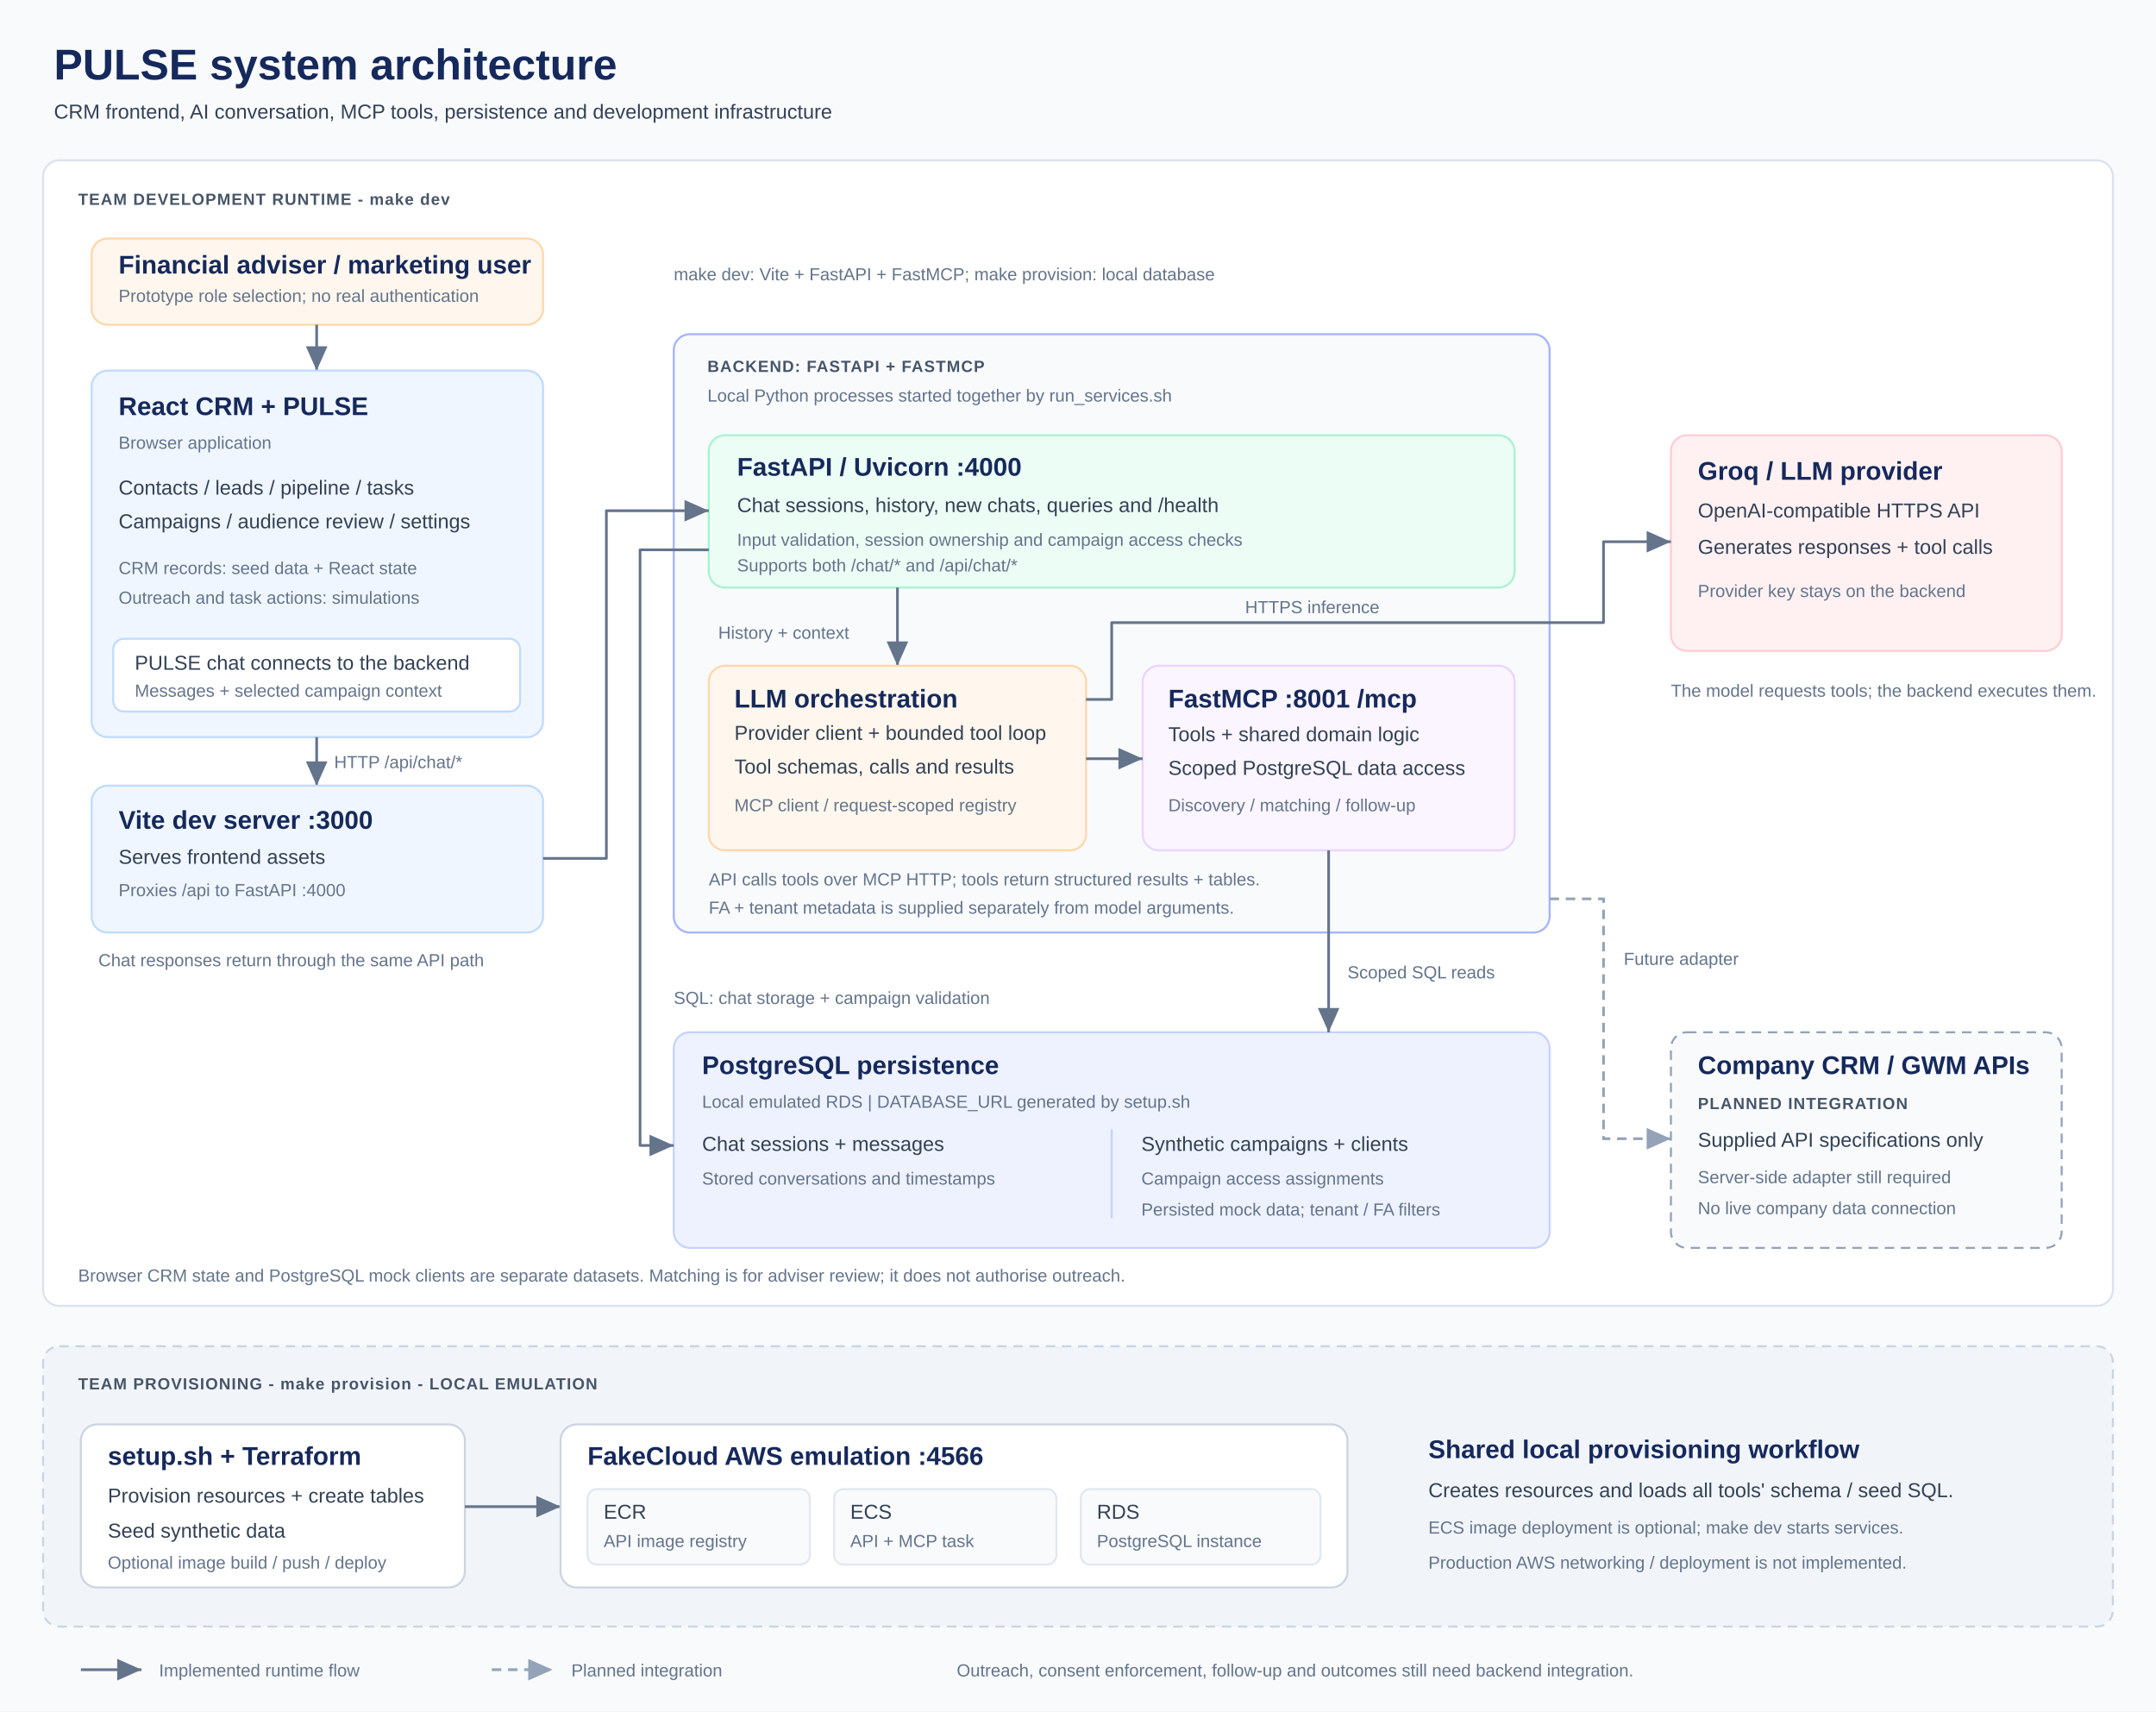
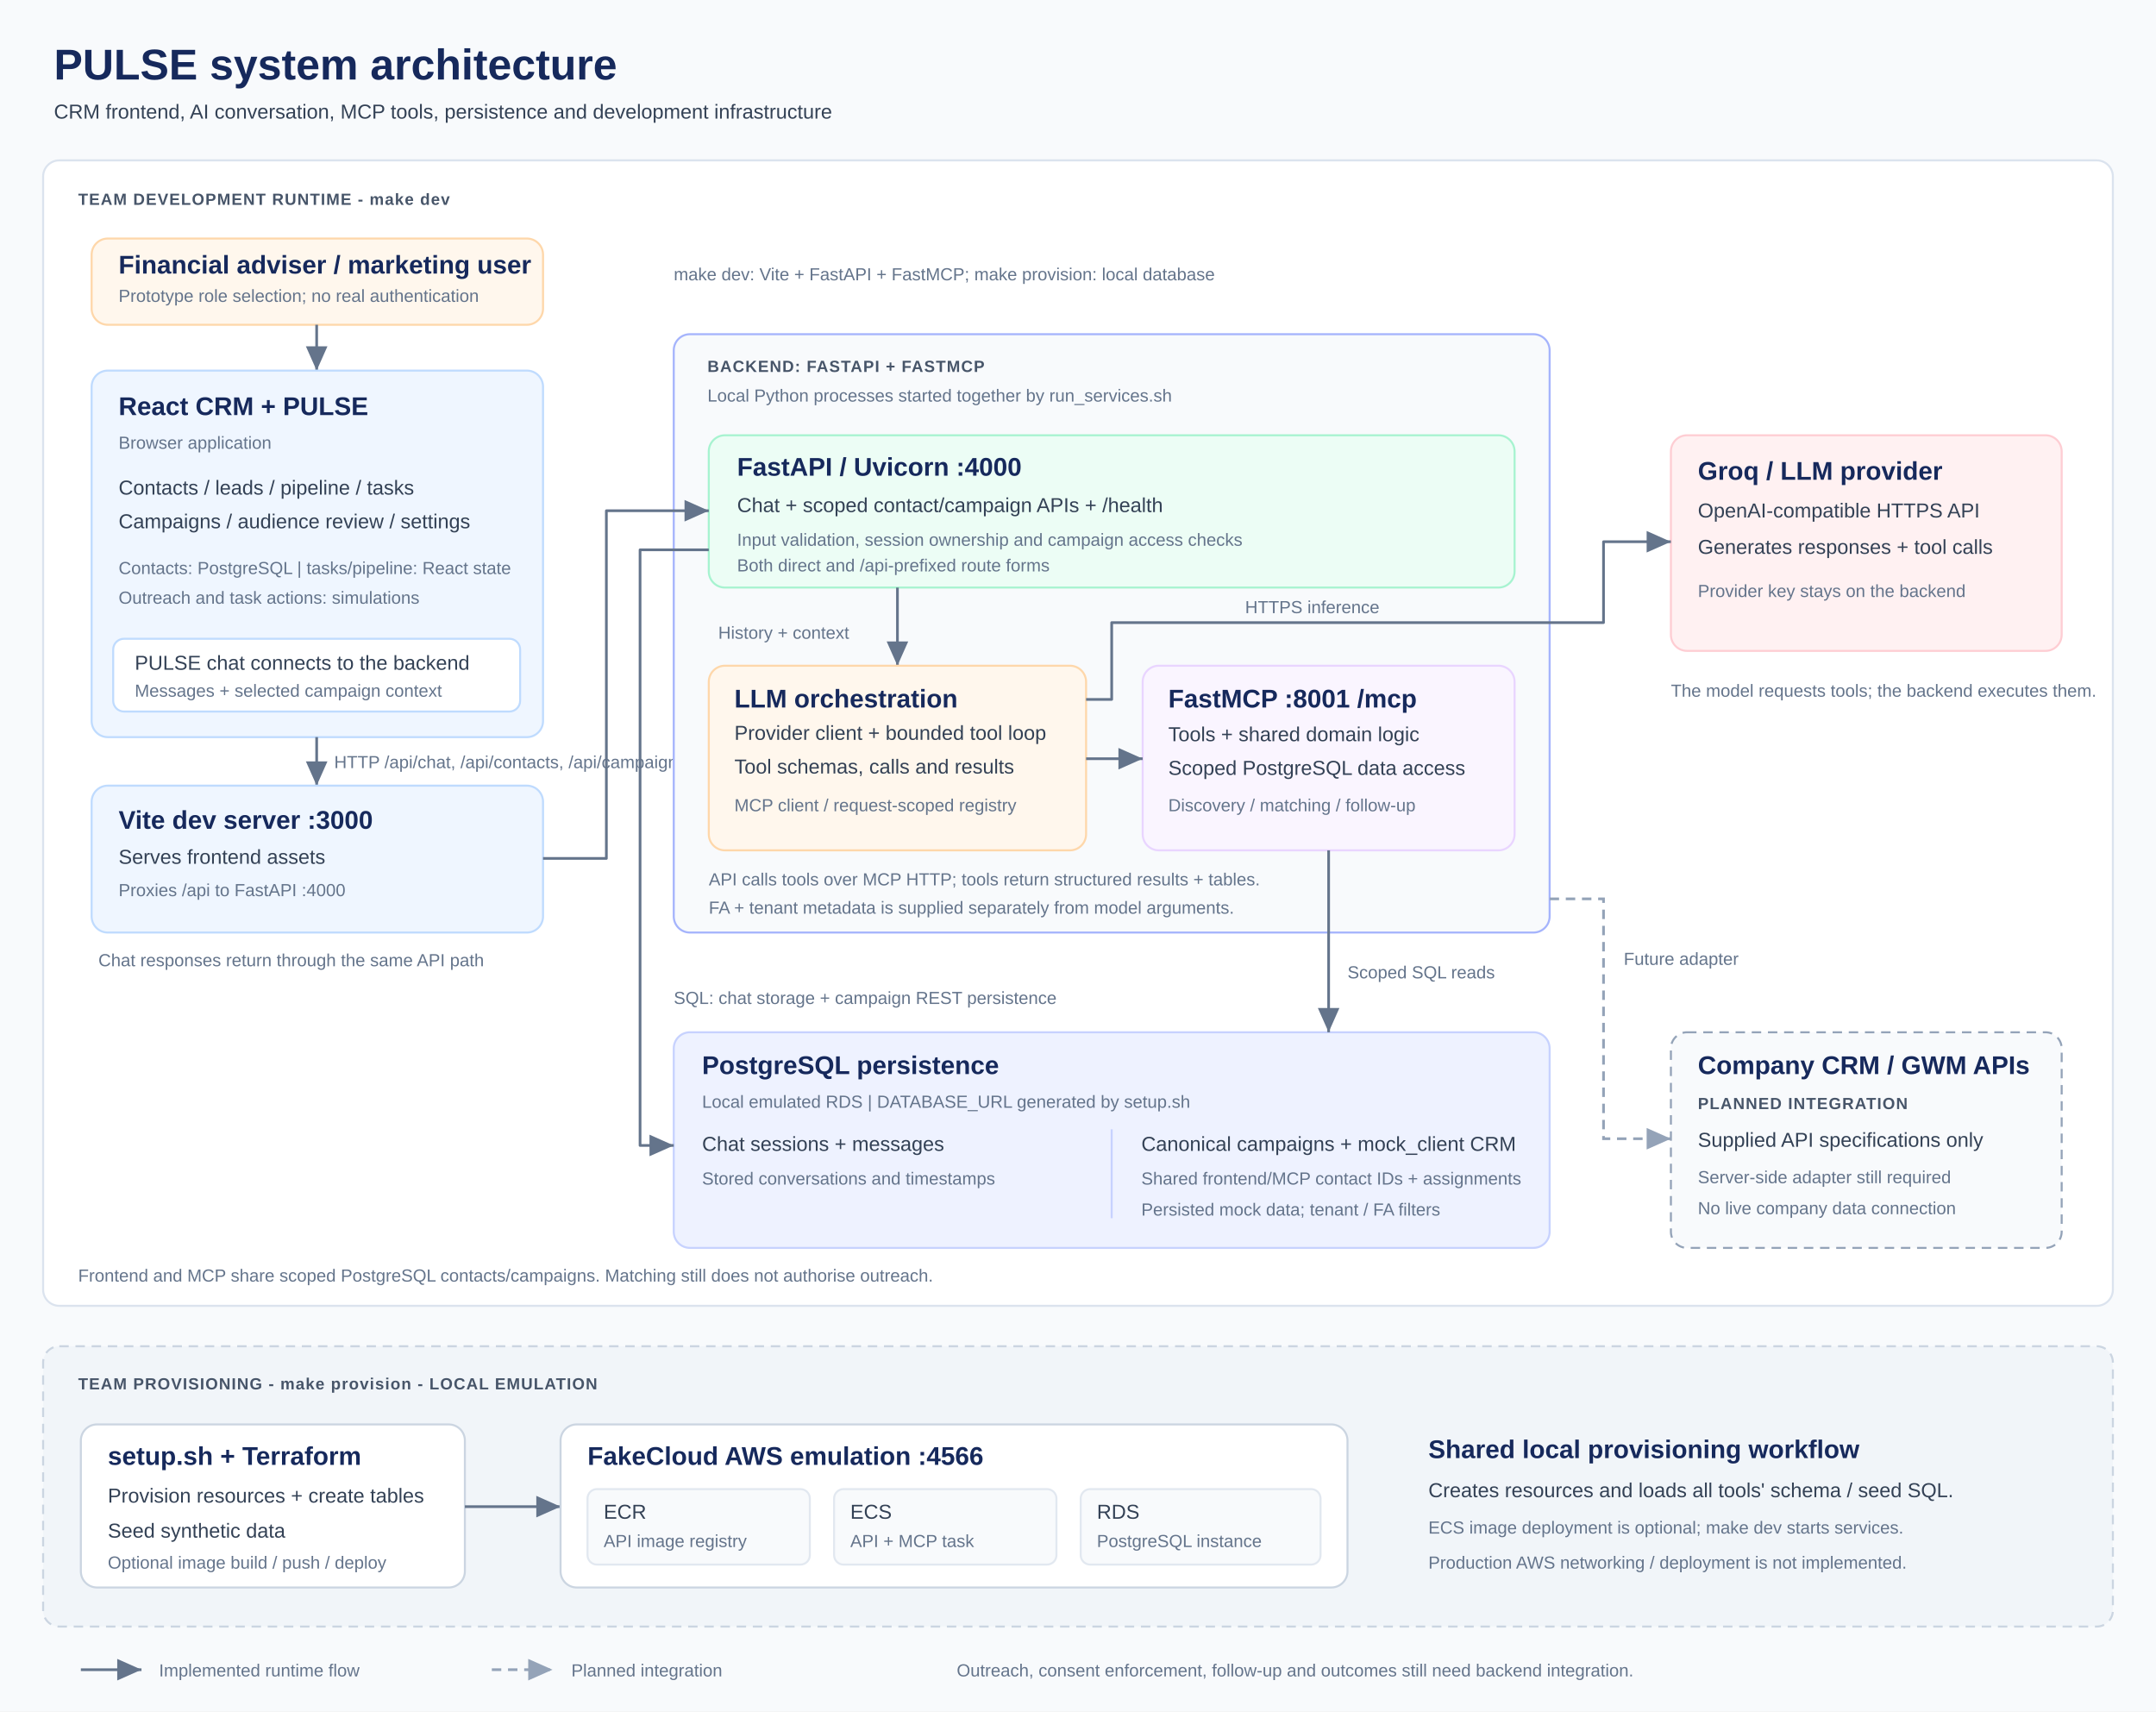
<svg xmlns="http://www.w3.org/2000/svg" width="1600" height="1270" viewBox="0 0 1600 1270" role="img" aria-labelledby="diagram-title diagram-description">
  <defs>
    <marker id="arrow" markerWidth="10" markerHeight="10" refX="9" refY="4" orient="auto">
      <path d="M0,0 L0,8 L9,4 z" fill="#64748b" />
    </marker>
    <marker id="planned-arrow" markerWidth="10" markerHeight="10" refX="9" refY="4" orient="auto">
      <path d="M0,0 L0,8 L9,4 z" fill="#94a3b8" />
    </marker>
    <style>
      text { font-family: Arial, Helvetica, sans-serif; }
      .title { font-size: 32px; font-weight: 700; fill: #16295c; }
      .section { font-size: 18px; font-weight: 700; fill: #16295c; }
      .heading { font-size: 19px; font-weight: 700; fill: #16295c; }
      .label { font-size: 15px; fill: #334155; }
      .small { font-size: 13px; fill: #64748b; }
      .badge { font-size: 12px; font-weight: 700; fill: #475569; letter-spacing: 0.7px; }
      .arrow { fill: none; stroke: #64748b; stroke-width: 2; stroke-linejoin: round; marker-end: url(#arrow); }
      .planned { fill: none; stroke: #94a3b8; stroke-width: 2; stroke-dasharray: 7 5; marker-end: url(#planned-arrow); }
    </style>
  </defs>
  <rect width="1600" height="1270" fill="#f8fafc" />
  <text x="40" y="59" class="title">PULSE system architecture</text>
  <text x="40" y="88" class="label">CRM frontend, AI conversation, MCP tools, persistence and development infrastructure</text>
  <rect x="32" y="119" width="1536" height="850" rx="12" fill="#fff" stroke="#dbe3ee" stroke-width="1.5" />
  <text x="58" y="152" class="badge">TEAM DEVELOPMENT RUNTIME - make dev</text>
  <text x="500" y="208" class="small">make dev: Vite + FastAPI + FastMCP; make provision: local database</text>
  <rect x="68" y="177" width="335" height="64" rx="12" fill="#fff7ed" stroke="#fed7aa" stroke-width="1.5" />
  <text x="88" y="203" class="heading">Financial adviser / marketing user</text>
  <text x="88" y="224" class="small">Prototype role selection; no real authentication</text>
  <path d="M235 241 L235 275" class="arrow" />
  <rect x="68" y="275" width="335" height="272" rx="12" fill="#eff6ff" stroke="#bfdbfe" stroke-width="1.5" />
  <text x="88" y="308" class="heading">React CRM + PULSE</text>
  <text x="88" y="333" class="small">Browser application</text>
  <text x="88" y="367" class="label">Contacts / leads / pipeline / tasks</text>
  <text x="88" y="392" class="label">Campaigns / audience review / settings</text>
-   <text x="88" y="426" class="small">CRM records: seed data + React state</text>
+   <text x="88" y="426" class="small">Contacts: PostgreSQL | tasks/pipeline: React state</text>
  <text x="88" y="448" class="small">Outreach and task actions: simulations</text>
  <rect x="84" y="474" width="302" height="54" rx="8" fill="#fff" stroke="#bfdbfe" stroke-width="1.5" />
  <text x="100" y="497" class="label">PULSE chat connects to the backend</text>
  <text x="100" y="517" class="small">Messages + selected campaign context</text>
  <path d="M235 547 L235 583" class="arrow" />
-   <text x="248" y="570" class="small">HTTP /api/chat/*</text>
+   <text x="248" y="570" class="small">HTTP /api/chat, /api/contacts, /api/campaigns</text>
  <rect x="68" y="583" width="335" height="109" rx="12" fill="#eff6ff" stroke="#bfdbfe" stroke-width="1.5" />
  <text x="88" y="615" class="heading">Vite dev server :3000</text>
  <text x="88" y="641" class="label">Serves frontend assets</text>
  <text x="88" y="665" class="small">Proxies /api to FastAPI :4000</text>
  <rect x="500" y="248" width="650" height="444" rx="12" fill="#f8fafc" stroke="#a5b4fc" stroke-width="1.5" />
  <text x="525" y="276" class="badge">BACKEND: FASTAPI + FASTMCP</text>
  <text x="525" y="298" class="small">Local Python processes started together by run_services.sh</text>
  <rect x="526" y="323" width="598" height="113" rx="12" fill="#ecfdf5" stroke="#a7f3d0" stroke-width="1.5" />
  <text x="547" y="353" class="heading">FastAPI / Uvicorn :4000</text>
-   <text x="547" y="380" class="label">Chat sessions, history, new chats, queries and /health</text>
+   <text x="547" y="380" class="label">Chat + scoped contact/campaign APIs + /health</text>
  <text x="547" y="405" class="small">Input validation, session ownership and campaign access checks</text>
-   <text x="547" y="424" class="small">Supports both /chat/* and /api/chat/*</text>
+   <text x="547" y="424" class="small">Both direct and /api-prefixed route forms</text>
  <path d="M403 637 L450 637 L450 379 L526 379" class="arrow" />
  <text x="73" y="717" class="small">Chat responses return through the same API path</text>
  <path d="M666 436 L666 494" class="arrow" />
  <text x="533" y="474" class="small">History + context</text>
  <rect x="526" y="494" width="280" height="137" rx="12" fill="#fff7ed" stroke="#fed7aa" stroke-width="1.5" />
  <text x="545" y="525" class="heading">LLM orchestration</text>
  <text x="545" y="549" class="label">Provider client + bounded tool loop</text>
  <text x="545" y="574" class="label">Tool schemas, calls and results</text>
  <text x="545" y="602" class="small">MCP client / request-scoped registry</text>
  <rect x="848" y="494" width="276" height="137" rx="12" fill="#faf5ff" stroke="#e9d5ff" stroke-width="1.5" />
  <text x="867" y="525" class="heading">FastMCP :8001 /mcp</text>
  <text x="867" y="550" class="label">Tools + shared domain logic</text>
  <text x="867" y="575" class="label">Scoped PostgreSQL data access</text>
  <text x="867" y="602" class="small">Discovery / matching / follow-up</text>
  <path d="M806 563 L848 563" class="arrow" />
  <text x="526" y="657" class="small">API calls tools over MCP HTTP; tools return structured results + tables.</text>
  <text x="526" y="678" class="small">FA + tenant metadata is supplied separately from model arguments.</text>
  <rect x="1240" y="323" width="290" height="160" rx="12" fill="#fff1f2" stroke="#fecdd3" stroke-width="1.5" />
  <text x="1260" y="356" class="heading">Groq / LLM provider</text>
  <text x="1260" y="384" class="label">OpenAI-compatible HTTPS API</text>
  <text x="1260" y="411" class="label">Generates responses + tool calls</text>
  <text x="1260" y="443" class="small">Provider key stays on the backend</text>
  <path d="M806 519 L825 519 L825 462 L1190 462 L1190 402 L1240 402" class="arrow" />
  <text x="924" y="455" class="small">HTTPS inference</text>
  <text x="1240" y="517" class="small">The model requests tools; the backend executes them.</text>
  <rect x="500" y="766" width="650" height="160" rx="12" fill="#eef2ff" stroke="#c7d2fe" stroke-width="1.5" />
  <text x="521" y="797" class="heading">PostgreSQL persistence</text>
  <text x="521" y="822" class="small">Local emulated RDS | DATABASE_URL generated by setup.sh</text>
  <path d="M825 838 L825 904" stroke="#c7d2fe" stroke-width="1.5" />
  <text x="521" y="854" class="label">Chat sessions + messages</text>
  <text x="521" y="879" class="small">Stored conversations and timestamps</text>
-   <text x="847" y="854" class="label">Synthetic campaigns + clients</text>
-   <text x="847" y="879" class="small">Campaign access assignments</text>
+   <text x="847" y="854" class="label">Canonical campaigns + mock_client CRM</text>
+   <text x="847" y="879" class="small">Shared frontend/MCP contact IDs + assignments</text>
  <text x="847" y="902" class="small">Persisted mock data; tenant / FA filters</text>
  <path d="M526 408 L475 408 L475 850 L500 850" class="arrow" />
-   <text x="500" y="745" class="small">SQL: chat storage + campaign validation</text>
+   <text x="500" y="745" class="small">SQL: chat storage + campaign REST persistence</text>
  <path d="M986 631 L986 766" class="arrow" />
  <text x="1000" y="726" class="small">Scoped SQL reads</text>
  <rect x="1240" y="766" width="290" height="160" rx="12" fill="#f8fafc" stroke="#94a3b8" stroke-width="1.5" stroke-dasharray="7 5" />
  <text x="1260" y="797" class="heading">Company CRM / GWM APIs</text>
  <text x="1260" y="823" class="badge">PLANNED INTEGRATION</text>
  <text x="1260" y="851" class="label">Supplied API specifications only</text>
  <text x="1260" y="878" class="small">Server-side adapter still required</text>
  <text x="1260" y="901" class="small">No live company data connection</text>
  <path d="M1150 667 L1190 667 L1190 845 L1240 845" class="planned" />
  <text x="1205" y="716" class="small">Future adapter</text>
-   <text x="58" y="951" class="small">Browser CRM state and PostgreSQL mock clients are separate datasets. Matching is for adviser review; it does not authorise outreach.</text>
+   <text x="58" y="951" class="small">Frontend and MCP share scoped PostgreSQL contacts/campaigns. Matching still does not authorise outreach.</text>
  <rect x="32" y="999" width="1536" height="208" rx="12" fill="#f1f5f9" stroke="#cbd5e1" stroke-width="1.5" stroke-dasharray="7 5" />
  <text x="58" y="1031" class="badge">TEAM PROVISIONING - make provision - LOCAL EMULATION</text>
  <rect x="60" y="1057" width="285" height="121" rx="12" fill="#fff" stroke="#cbd5e1" stroke-width="1.5" />
  <text x="80" y="1087" class="heading">setup.sh + Terraform</text>
  <text x="80" y="1115" class="label">Provision resources + create tables</text>
  <text x="80" y="1141" class="label">Seed synthetic data</text>
  <text x="80" y="1164" class="small">Optional image build / push / deploy</text>
  <path d="M345 1118 L416 1118" class="arrow" />
  <rect x="416" y="1057" width="584" height="121" rx="12" fill="#fff" stroke="#cbd5e1" stroke-width="1.5" />
  <text x="436" y="1087" class="heading">FakeCloud AWS emulation :4566</text>
  <rect x="436" y="1105" width="165" height="56" rx="7" fill="#f8fafc" stroke="#e2e8f0" stroke-width="1.5" />
  <text x="448" y="1127" class="label">ECR</text>
  <text x="448" y="1148" class="small">API image registry</text>
  <rect x="619" y="1105" width="165" height="56" rx="7" fill="#f8fafc" stroke="#e2e8f0" stroke-width="1.5" />
  <text x="631" y="1127" class="label">ECS</text>
  <text x="631" y="1148" class="small">API + MCP task</text>
  <rect x="802" y="1105" width="178" height="56" rx="7" fill="#f8fafc" stroke="#e2e8f0" stroke-width="1.5" />
  <text x="814" y="1127" class="label">RDS</text>
  <text x="814" y="1148" class="small">PostgreSQL instance</text>
  <text x="1060" y="1082" class="heading">Shared local provisioning workflow</text>
  <text x="1060" y="1111" class="label">Creates resources and loads all tools' schema / seed SQL.</text>
  <text x="1060" y="1138" class="small">ECS image deployment is optional; make dev starts services.</text>
  <text x="1060" y="1164" class="small">Production AWS networking / deployment is not implemented.</text>
  <path d="M60 1239 L105 1239" class="arrow" />
  <text x="118" y="1244" class="small">Implemented runtime flow</text>
  <path d="M365 1239 L410 1239" class="planned" />
  <text x="424" y="1244" class="small">Planned integration</text>
  <text x="710" y="1244" class="small">Outreach, consent enforcement, follow-up and outcomes still need backend integration.</text>
</svg>
